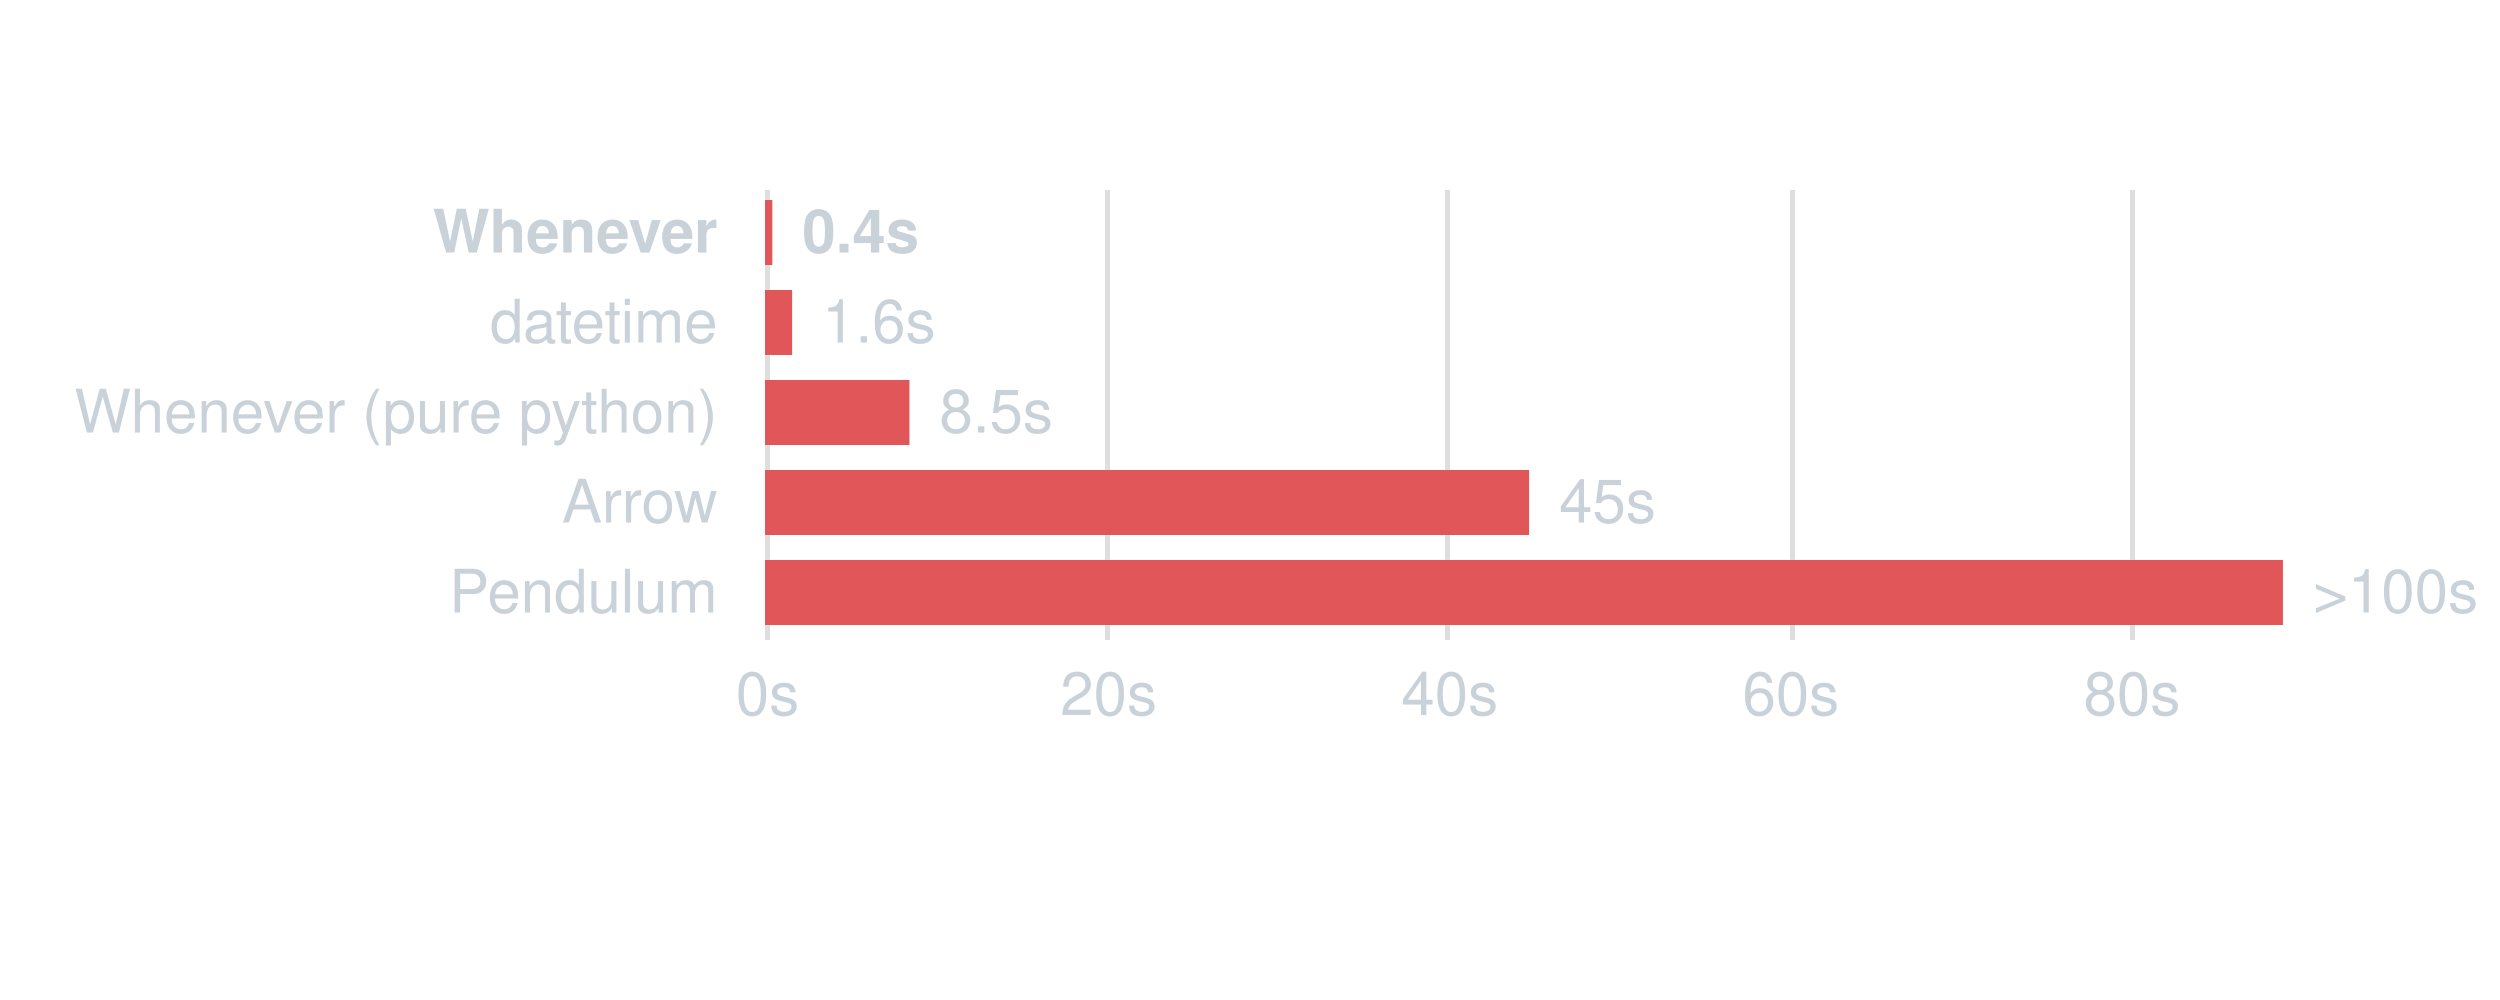
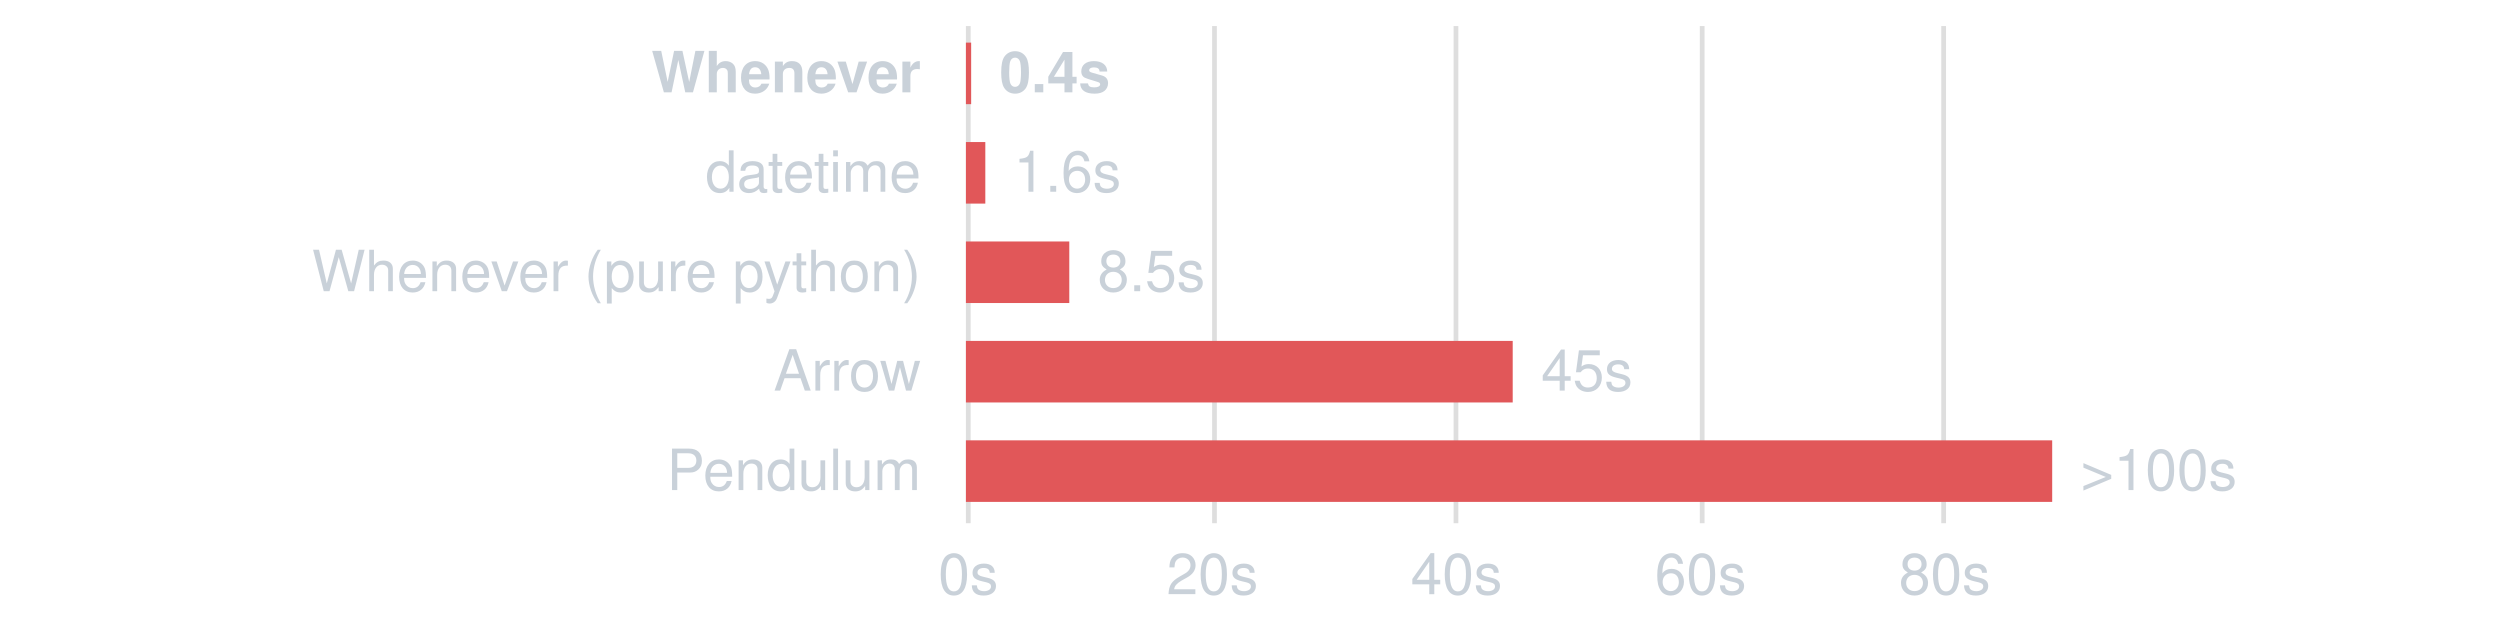
- <svg xmlns="http://www.w3.org/2000/svg" version="1.1" class="marks" width="500" height="200" viewBox="0 0 500 135">
+ <svg xmlns="http://www.w3.org/2000/svg" version="1.1" class="marks" width="500" height="125" viewBox="0 0 426 132">
  <g fill="none" stroke-miterlimit="10" transform="translate(153,5)">
    <g class="mark-group role-frame root" role="graphics-object" aria-roledescription="group mark container">
      <g transform="translate(0,0)">
-         <path class="background" aria-hidden="true" d="M0,0h307v90h-307Z" />
+         <path class="background" aria-hidden="true" d="M0,0h232v105h-232Z" />
        <g>
          <g class="mark-group role-axis" aria-hidden="true">
-             <g transform="translate(0.5,90.5)">
+             <g transform="translate(0.5,105.5)">
              <path class="background" aria-hidden="true" d="M0,0h0v0h0Z" pointer-events="none" />
              <g>
                <g class="mark-rule role-axis-grid" pointer-events="none">
-                   <line transform="translate(0,0)" x2="0" y2="-90" stroke="rgba(127,127,127,0.25)" stroke-width="1" opacity="1" />
-                   <line transform="translate(68,0)" x2="0" y2="-90" stroke="rgba(127,127,127,0.25)" stroke-width="1" opacity="1" />
-                   <line transform="translate(136,0)" x2="0" y2="-90" stroke="rgba(127,127,127,0.25)" stroke-width="1" opacity="1" />
-                   <line transform="translate(205,0)" x2="0" y2="-90" stroke="rgba(127,127,127,0.25)" stroke-width="1" opacity="1" />
-                   <line transform="translate(273,0)" x2="0" y2="-90" stroke="rgba(127,127,127,0.25)" stroke-width="1" opacity="1" />
+                   <line transform="translate(0,0)" x2="0" y2="-105" stroke="rgba(127,127,127,0.25)" stroke-width="1" opacity="1" />
+                   <line transform="translate(52,0)" x2="0" y2="-105" stroke="rgba(127,127,127,0.25)" stroke-width="1" opacity="1" />
+                   <line transform="translate(103,0)" x2="0" y2="-105" stroke="rgba(127,127,127,0.25)" stroke-width="1" opacity="1" />
+                   <line transform="translate(155,0)" x2="0" y2="-105" stroke="rgba(127,127,127,0.25)" stroke-width="1" opacity="1" />
+                   <line transform="translate(206,0)" x2="0" y2="-105" stroke="rgba(127,127,127,0.25)" stroke-width="1" opacity="1" />
                </g>
              </g>
              <path class="foreground" aria-hidden="true" d="" pointer-events="none" display="none" />
            </g>
          </g>
          <g class="mark-group role-axis" role="graphics-symbol" aria-roledescription="axis" aria-label="X-axis for a linear scale with values from 0 to 90">
-             <g transform="translate(0.5,90.5)">
+             <g transform="translate(0.5,105.5)">
              <path class="background" aria-hidden="true" d="M0,0h0v0h0Z" pointer-events="none" />
              <g>
                <g class="mark-rule role-axis-tick" pointer-events="none">
                  <line transform="translate(0,0)" x2="0" y2="0" stroke="rgba(127,127,127,0.25)" stroke-width="1" opacity="1" />
-                   <line transform="translate(68,0)" x2="0" y2="0" stroke="rgba(127,127,127,0.25)" stroke-width="1" opacity="1" />
-                   <line transform="translate(136,0)" x2="0" y2="0" stroke="rgba(127,127,127,0.25)" stroke-width="1" opacity="1" />
-                   <line transform="translate(205,0)" x2="0" y2="0" stroke="rgba(127,127,127,0.25)" stroke-width="1" opacity="1" />
-                   <line transform="translate(273,0)" x2="0" y2="0" stroke="rgba(127,127,127,0.25)" stroke-width="1" opacity="1" />
+                   <line transform="translate(52,0)" x2="0" y2="0" stroke="rgba(127,127,127,0.25)" stroke-width="1" opacity="1" />
+                   <line transform="translate(103,0)" x2="0" y2="0" stroke="rgba(127,127,127,0.25)" stroke-width="1" opacity="1" />
+                   <line transform="translate(155,0)" x2="0" y2="0" stroke="rgba(127,127,127,0.25)" stroke-width="1" opacity="1" />
+                   <line transform="translate(206,0)" x2="0" y2="0" stroke="rgba(127,127,127,0.25)" stroke-width="1" opacity="1" />
                </g>
                <g class="mark-text role-axis-label" pointer-events="none">
                  <text text-anchor="middle" transform="translate(0,15)" font-family="-apple-system,BlinkMacSystemFont,&quot;Segoe UI&quot;,Helvetica,Arial,sans-serif,&quot;Apple Color Emoji&quot;,&quot;Segoe UI Emoji&quot;" font-size="12px" fill="#C9D1D9" opacity="1">0s</text>
-                   <text text-anchor="middle" transform="translate(68.22222,15)" font-family="-apple-system,BlinkMacSystemFont,&quot;Segoe UI&quot;,Helvetica,Arial,sans-serif,&quot;Apple Color Emoji&quot;,&quot;Segoe UI Emoji&quot;" font-size="12px" fill="#C9D1D9" opacity="1">20s</text>
-                   <text text-anchor="middle" transform="translate(136.4444,15)" font-family="-apple-system,BlinkMacSystemFont,&quot;Segoe UI&quot;,Helvetica,Arial,sans-serif,&quot;Apple Color Emoji&quot;,&quot;Segoe UI Emoji&quot;" font-size="12px" fill="#C9D1D9" opacity="1">40s</text>
-                   <text text-anchor="middle" transform="translate(204.6667,15)" font-family="-apple-system,BlinkMacSystemFont,&quot;Segoe UI&quot;,Helvetica,Arial,sans-serif,&quot;Apple Color Emoji&quot;,&quot;Segoe UI Emoji&quot;" font-size="12px" fill="#C9D1D9" opacity="1">60s</text>
-                   <text text-anchor="middle" transform="translate(272.8889,15)" font-family="-apple-system,BlinkMacSystemFont,&quot;Segoe UI&quot;,Helvetica,Arial,sans-serif,&quot;Apple Color Emoji&quot;,&quot;Segoe UI Emoji&quot;" font-size="12px" fill="#C9D1D9" opacity="1">80s</text>
+                   <text text-anchor="middle" transform="translate(51.55556,15)" font-family="-apple-system,BlinkMacSystemFont,&quot;Segoe UI&quot;,Helvetica,Arial,sans-serif,&quot;Apple Color Emoji&quot;,&quot;Segoe UI Emoji&quot;" font-size="12px" fill="#C9D1D9" opacity="1">20s</text>
+                   <text text-anchor="middle" transform="translate(103.1111,15)" font-family="-apple-system,BlinkMacSystemFont,&quot;Segoe UI&quot;,Helvetica,Arial,sans-serif,&quot;Apple Color Emoji&quot;,&quot;Segoe UI Emoji&quot;" font-size="12px" fill="#C9D1D9" opacity="1">40s</text>
+                   <text text-anchor="middle" transform="translate(154.6667,15)" font-family="-apple-system,BlinkMacSystemFont,&quot;Segoe UI&quot;,Helvetica,Arial,sans-serif,&quot;Apple Color Emoji&quot;,&quot;Segoe UI Emoji&quot;" font-size="12px" fill="#C9D1D9" opacity="1">60s</text>
+                   <text text-anchor="middle" transform="translate(206.2222,15)" font-family="-apple-system,BlinkMacSystemFont,&quot;Segoe UI&quot;,Helvetica,Arial,sans-serif,&quot;Apple Color Emoji&quot;,&quot;Segoe UI Emoji&quot;" font-size="12px" fill="#C9D1D9" opacity="1">80s</text>
                </g>
              </g>
              <path class="foreground" aria-hidden="true" d="" pointer-events="none" display="none" />
            </g>
          </g>
          <g class="mark-group role-axis" role="graphics-symbol" aria-roledescription="axis" aria-label="Y-axis for a discrete scale with 5 values: Whenever, datetime, Whenever (pure python), Arrow, Pendulum">
            <g transform="translate(0.5,0.5)">
              <path class="background" aria-hidden="true" d="M0,0h0v0h0Z" pointer-events="none" />
              <g>
                <g class="mark-text role-axis-label" pointer-events="none">
-                   <text text-anchor="end" transform="translate(-10,12.5)" font-family="-apple-system,BlinkMacSystemFont,&quot;Segoe UI&quot;,Helvetica,Arial,sans-serif,&quot;Apple Color Emoji&quot;,&quot;Segoe UI Emoji&quot;" font-size="12px" fill="#C9D1D9" font-weight="bold" opacity="1">Whenever</text>
-                   <text text-anchor="end" transform="translate(-10,30.5)" font-family="-apple-system,BlinkMacSystemFont,&quot;Segoe UI&quot;,Helvetica,Arial,sans-serif,&quot;Apple Color Emoji&quot;,&quot;Segoe UI Emoji&quot;" font-size="12px" fill="#C9D1D9" opacity="1">datetime</text>
-                   <text text-anchor="end" transform="translate(-10,48.5)" font-family="-apple-system,BlinkMacSystemFont,&quot;Segoe UI&quot;,Helvetica,Arial,sans-serif,&quot;Apple Color Emoji&quot;,&quot;Segoe UI Emoji&quot;" font-size="12px" fill="#C9D1D9" opacity="1">Whenever (pure python)</text>
-                   <text text-anchor="end" transform="translate(-10,66.5)" font-family="-apple-system,BlinkMacSystemFont,&quot;Segoe UI&quot;,Helvetica,Arial,sans-serif,&quot;Apple Color Emoji&quot;,&quot;Segoe UI Emoji&quot;" font-size="12px" fill="#C9D1D9" opacity="1">Arrow</text>
-                   <text text-anchor="end" transform="translate(-10,84.5)" font-family="-apple-system,BlinkMacSystemFont,&quot;Segoe UI&quot;,Helvetica,Arial,sans-serif,&quot;Apple Color Emoji&quot;,&quot;Segoe UI Emoji&quot;" font-size="12px" fill="#C9D1D9" opacity="1">Pendulum</text>
+                   <text text-anchor="end" transform="translate(-10,14)" font-family="-apple-system,BlinkMacSystemFont,&quot;Segoe UI&quot;,Helvetica,Arial,sans-serif,&quot;Apple Color Emoji&quot;,&quot;Segoe UI Emoji&quot;" font-size="12px" fill="#C9D1D9" font-weight="bold" opacity="1">Whenever</text>
+                   <text text-anchor="end" transform="translate(-10,35)" font-family="-apple-system,BlinkMacSystemFont,&quot;Segoe UI&quot;,Helvetica,Arial,sans-serif,&quot;Apple Color Emoji&quot;,&quot;Segoe UI Emoji&quot;" font-size="12px" fill="#C9D1D9" opacity="1">datetime</text>
+                   <text text-anchor="end" transform="translate(-10,56)" font-family="-apple-system,BlinkMacSystemFont,&quot;Segoe UI&quot;,Helvetica,Arial,sans-serif,&quot;Apple Color Emoji&quot;,&quot;Segoe UI Emoji&quot;" font-size="12px" fill="#C9D1D9" opacity="1">Whenever (pure python)</text>
+                   <text text-anchor="end" transform="translate(-10,77)" font-family="-apple-system,BlinkMacSystemFont,&quot;Segoe UI&quot;,Helvetica,Arial,sans-serif,&quot;Apple Color Emoji&quot;,&quot;Segoe UI Emoji&quot;" font-size="12px" fill="#C9D1D9" opacity="1">Arrow</text>
+                   <text text-anchor="end" transform="translate(-10,98)" font-family="-apple-system,BlinkMacSystemFont,&quot;Segoe UI&quot;,Helvetica,Arial,sans-serif,&quot;Apple Color Emoji&quot;,&quot;Segoe UI Emoji&quot;" font-size="12px" fill="#C9D1D9" opacity="1">Pendulum</text>
                </g>
              </g>
              <path class="foreground" aria-hidden="true" d="" pointer-events="none" display="none" />
            </g>
          </g>
          <g class="mark-rect role-mark layer_0_marks" role="graphics-object" aria-roledescription="rect mark container">
-             <path aria-label="time: 0.43; tool: Whenever" role="graphics-symbol" aria-roledescription="bar" d="M0,2.5h1.467v13h-1.467Z" fill="#E15759" />
-             <path aria-label="time: 1.59; tool: datetime" role="graphics-symbol" aria-roledescription="bar" d="M0,20.5h5.424v13h-5.424Z" fill="#E15759" />
-             <path aria-label="time: 8.47; tool: Whenever (pure python)" role="graphics-symbol" aria-roledescription="bar" d="M0,38.5h28.892v13h-28.892Z" fill="#E15759" />
-             <path aria-label="time: 44.8; tool: Arrow" role="graphics-symbol" aria-roledescription="bar" d="M0,56.5h152.818v13h-152.818Z" fill="#E15759" />
-             <path aria-label="time: 89; tool: Pendulum" role="graphics-symbol" aria-roledescription="bar" d="M0,74.5h303.589v13h-303.589Z" fill="#E15759" />
+             <path aria-label="time: 0.43; tool: Whenever" role="graphics-symbol" aria-roledescription="bar" d="M0,4h1.108v13h-1.108Z" fill="#E15759" />
+             <path aria-label="time: 1.59; tool: datetime" role="graphics-symbol" aria-roledescription="bar" d="M0,25h4.099v13h-4.099Z" fill="#E15759" />
+             <path aria-label="time: 8.47; tool: Whenever (pure python)" role="graphics-symbol" aria-roledescription="bar" d="M0,46h21.834v13h-21.834Z" fill="#E15759" />
+             <path aria-label="time: 44.8; tool: Arrow" role="graphics-symbol" aria-roledescription="bar" d="M0,67h115.484v13h-115.484Z" fill="#E15759" />
+             <path aria-label="time: 89; tool: Pendulum" role="graphics-symbol" aria-roledescription="bar" d="M0,88h229.422v13h-229.422Z" fill="#E15759" />
          </g>
          <g class="mark-text role-mark layer_1_marks" role="graphics-object" aria-roledescription="text mark container">
-             <text aria-label="time: 1.59; tool: datetime; timeFormat: 1.6s" role="graphics-symbol" aria-roledescription="text mark" text-anchor="start" transform="translate(11.42367,31)" font-family="-apple-system,BlinkMacSystemFont,&quot;Segoe UI&quot;,Helvetica,Arial,sans-serif,&quot;Apple Color Emoji&quot;,&quot;Segoe UI Emoji&quot;" font-size="12px" fill="#C9D1D9">1.6s</text>
-             <text aria-label="time: 8.47; tool: Whenever (pure python); timeFormat: 8.5s" role="graphics-symbol" aria-roledescription="text mark" text-anchor="start" transform="translate(34.89211,49)" font-family="-apple-system,BlinkMacSystemFont,&quot;Segoe UI&quot;,Helvetica,Arial,sans-serif,&quot;Apple Color Emoji&quot;,&quot;Segoe UI Emoji&quot;" font-size="12px" fill="#C9D1D9">8.5s</text>
-             <text aria-label="time: 44.8; tool: Arrow; timeFormat: 45s" role="graphics-symbol" aria-roledescription="text mark" text-anchor="start" transform="translate(158.8178,67)" font-family="-apple-system,BlinkMacSystemFont,&quot;Segoe UI&quot;,Helvetica,Arial,sans-serif,&quot;Apple Color Emoji&quot;,&quot;Segoe UI Emoji&quot;" font-size="12px" fill="#C9D1D9">45s</text>
-             <text aria-label="time: 89; tool: Pendulum; timeFormat: &gt;100s" role="graphics-symbol" aria-roledescription="text mark" text-anchor="start" transform="translate(309.5889,85)" font-family="-apple-system,BlinkMacSystemFont,&quot;Segoe UI&quot;,Helvetica,Arial,sans-serif,&quot;Apple Color Emoji&quot;,&quot;Segoe UI Emoji&quot;" font-size="12px" fill="#C9D1D9">&gt;100s</text>
+             <text aria-label="time: 1.59; tool: datetime; timeFormat: 1.6s" role="graphics-symbol" aria-roledescription="text mark" text-anchor="start" transform="translate(10.09867,35.5)" font-family="-apple-system,BlinkMacSystemFont,&quot;Segoe UI&quot;,Helvetica,Arial,sans-serif,&quot;Apple Color Emoji&quot;,&quot;Segoe UI Emoji&quot;" font-size="12px" fill="#C9D1D9">1.6s</text>
+             <text aria-label="time: 8.47; tool: Whenever (pure python); timeFormat: 8.5s" role="graphics-symbol" aria-roledescription="text mark" text-anchor="start" transform="translate(27.83378,56.5)" font-family="-apple-system,BlinkMacSystemFont,&quot;Segoe UI&quot;,Helvetica,Arial,sans-serif,&quot;Apple Color Emoji&quot;,&quot;Segoe UI Emoji&quot;" font-size="12px" fill="#C9D1D9">8.5s</text>
+             <text aria-label="time: 44.8; tool: Arrow; timeFormat: 45s" role="graphics-symbol" aria-roledescription="text mark" text-anchor="start" transform="translate(121.4844,77.5)" font-family="-apple-system,BlinkMacSystemFont,&quot;Segoe UI&quot;,Helvetica,Arial,sans-serif,&quot;Apple Color Emoji&quot;,&quot;Segoe UI Emoji&quot;" font-size="12px" fill="#C9D1D9">45s</text>
+             <text aria-label="time: 89; tool: Pendulum; timeFormat: &gt;100s" role="graphics-symbol" aria-roledescription="text mark" text-anchor="start" transform="translate(235.4222,98.5)" font-family="-apple-system,BlinkMacSystemFont,&quot;Segoe UI&quot;,Helvetica,Arial,sans-serif,&quot;Apple Color Emoji&quot;,&quot;Segoe UI Emoji&quot;" font-size="12px" fill="#C9D1D9">&gt;100s</text>
          </g>
          <g class="mark-text role-mark layer_2_marks" role="graphics-object" aria-roledescription="text mark container">
-             <text aria-label="time: 0.43; tool: Whenever; timeFormat: 0.4s" role="graphics-symbol" aria-roledescription="text mark" text-anchor="start" transform="translate(7.466778,13)" font-family="-apple-system,BlinkMacSystemFont,&quot;Segoe UI&quot;,Helvetica,Arial,sans-serif,&quot;Apple Color Emoji&quot;,&quot;Segoe UI Emoji&quot;" font-size="12px" font-weight="bold" fill="#C9D1D9">0.4s</text>
+             <text aria-label="time: 0.43; tool: Whenever; timeFormat: 0.4s" role="graphics-symbol" aria-roledescription="text mark" text-anchor="start" transform="translate(7.108444,14.5)" font-family="-apple-system,BlinkMacSystemFont,&quot;Segoe UI&quot;,Helvetica,Arial,sans-serif,&quot;Apple Color Emoji&quot;,&quot;Segoe UI Emoji&quot;" font-size="12px" font-weight="bold" fill="#C9D1D9">0.4s</text>
          </g>
        </g>
        <path class="foreground" aria-hidden="true" d="" display="none" />
      </g>
    </g>
  </g>
</svg>
